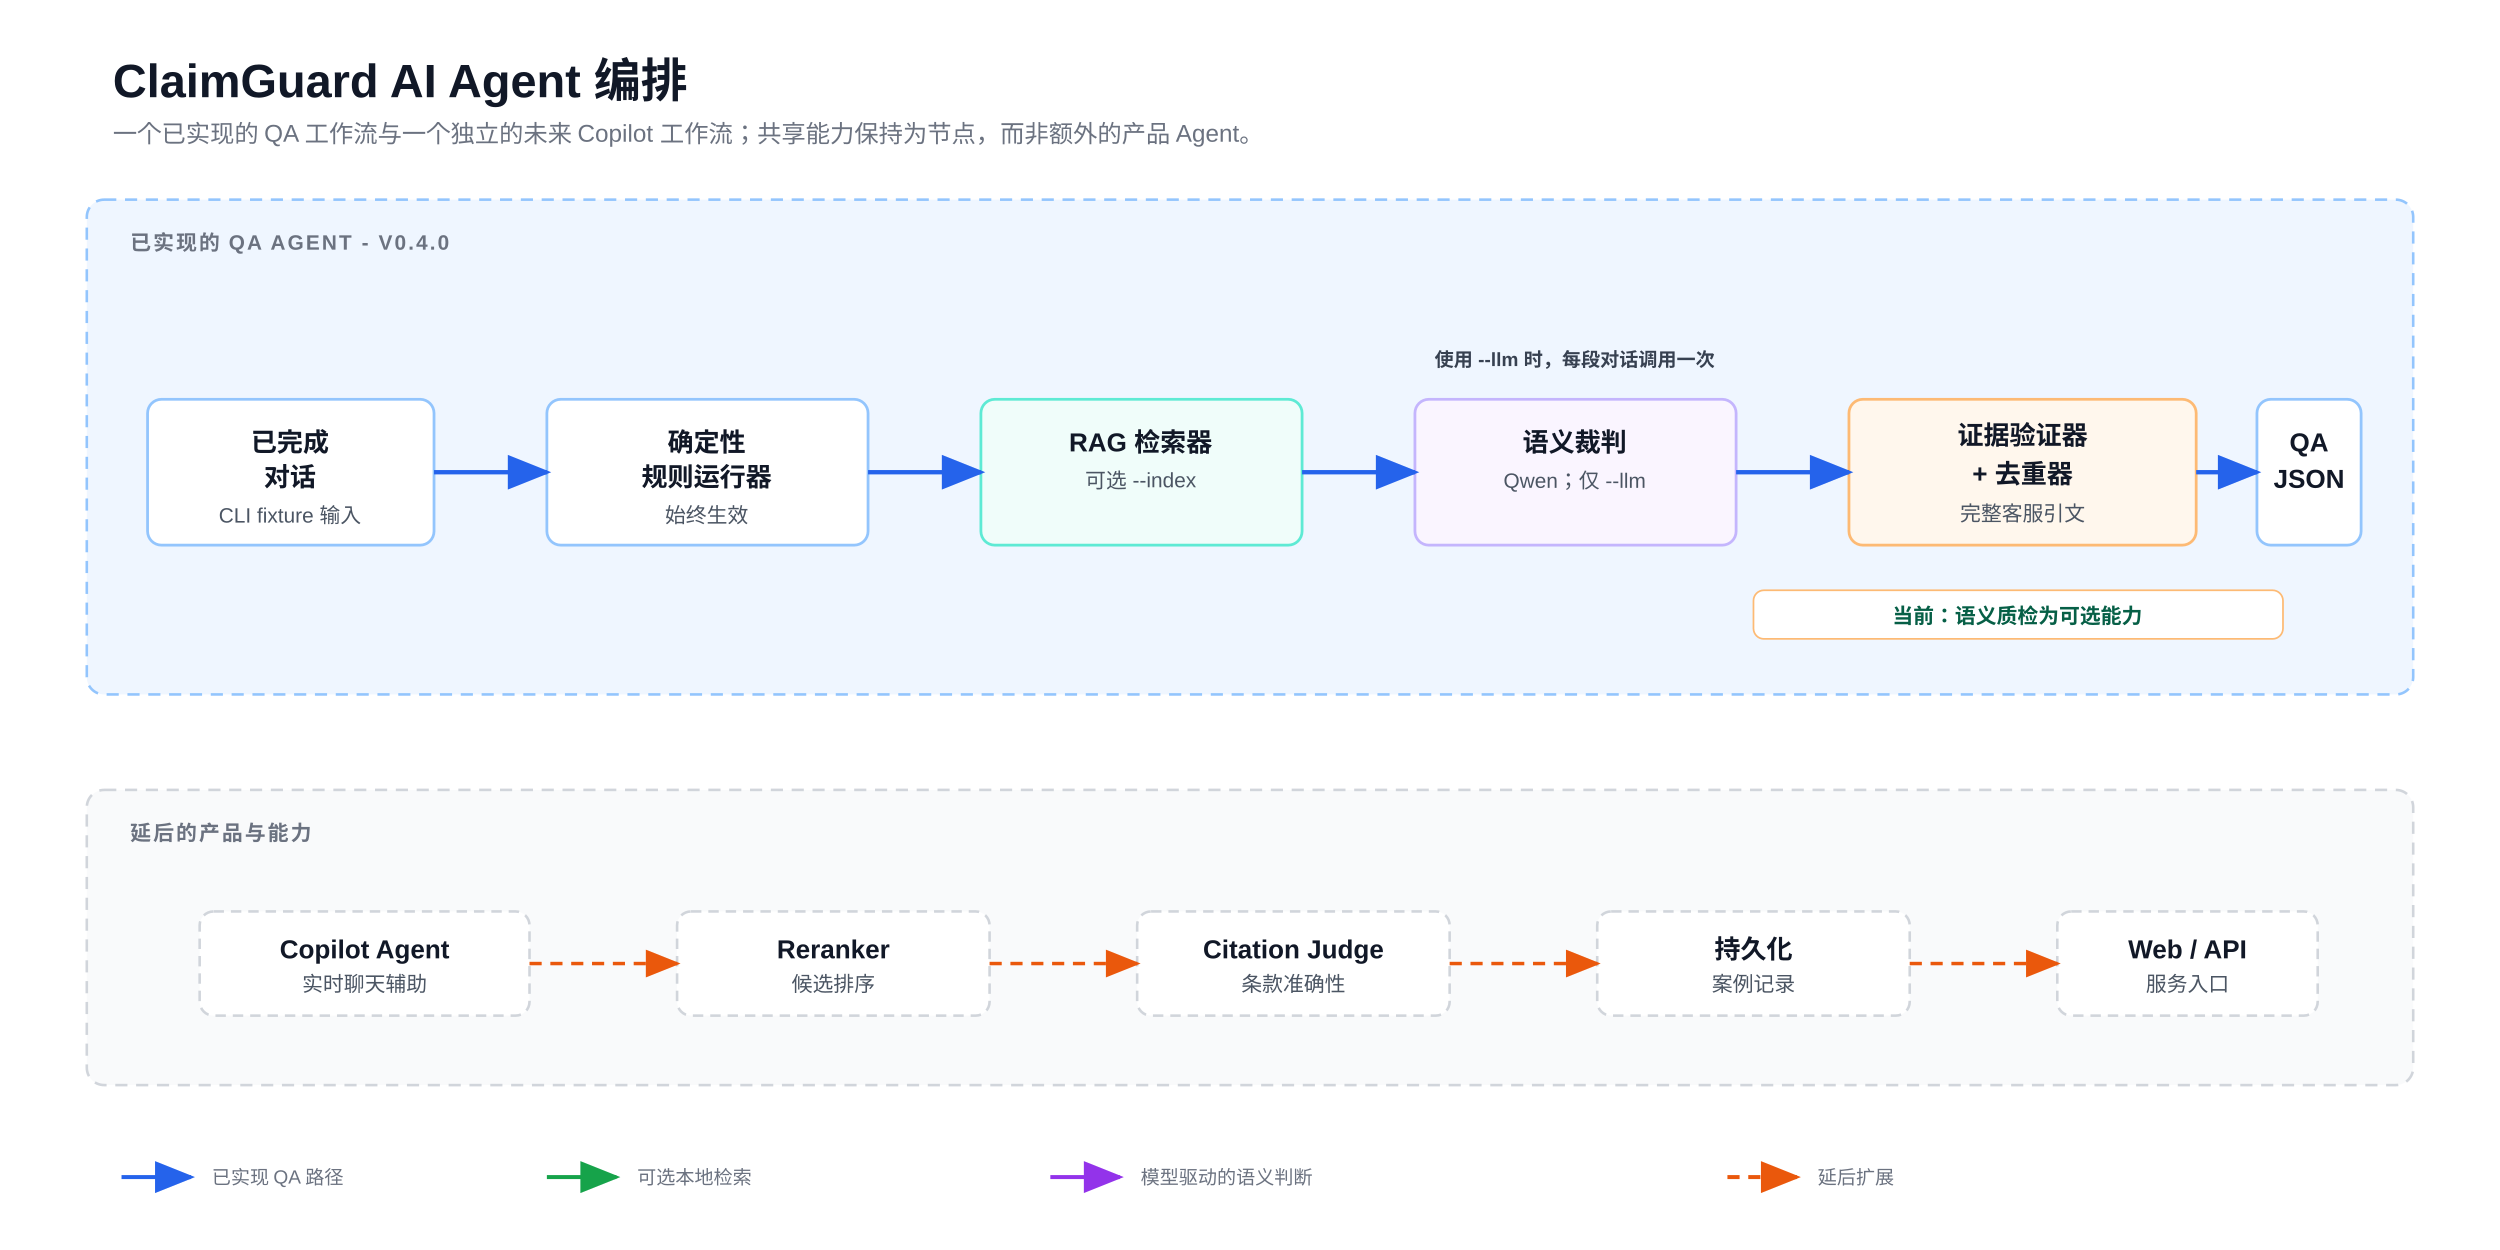
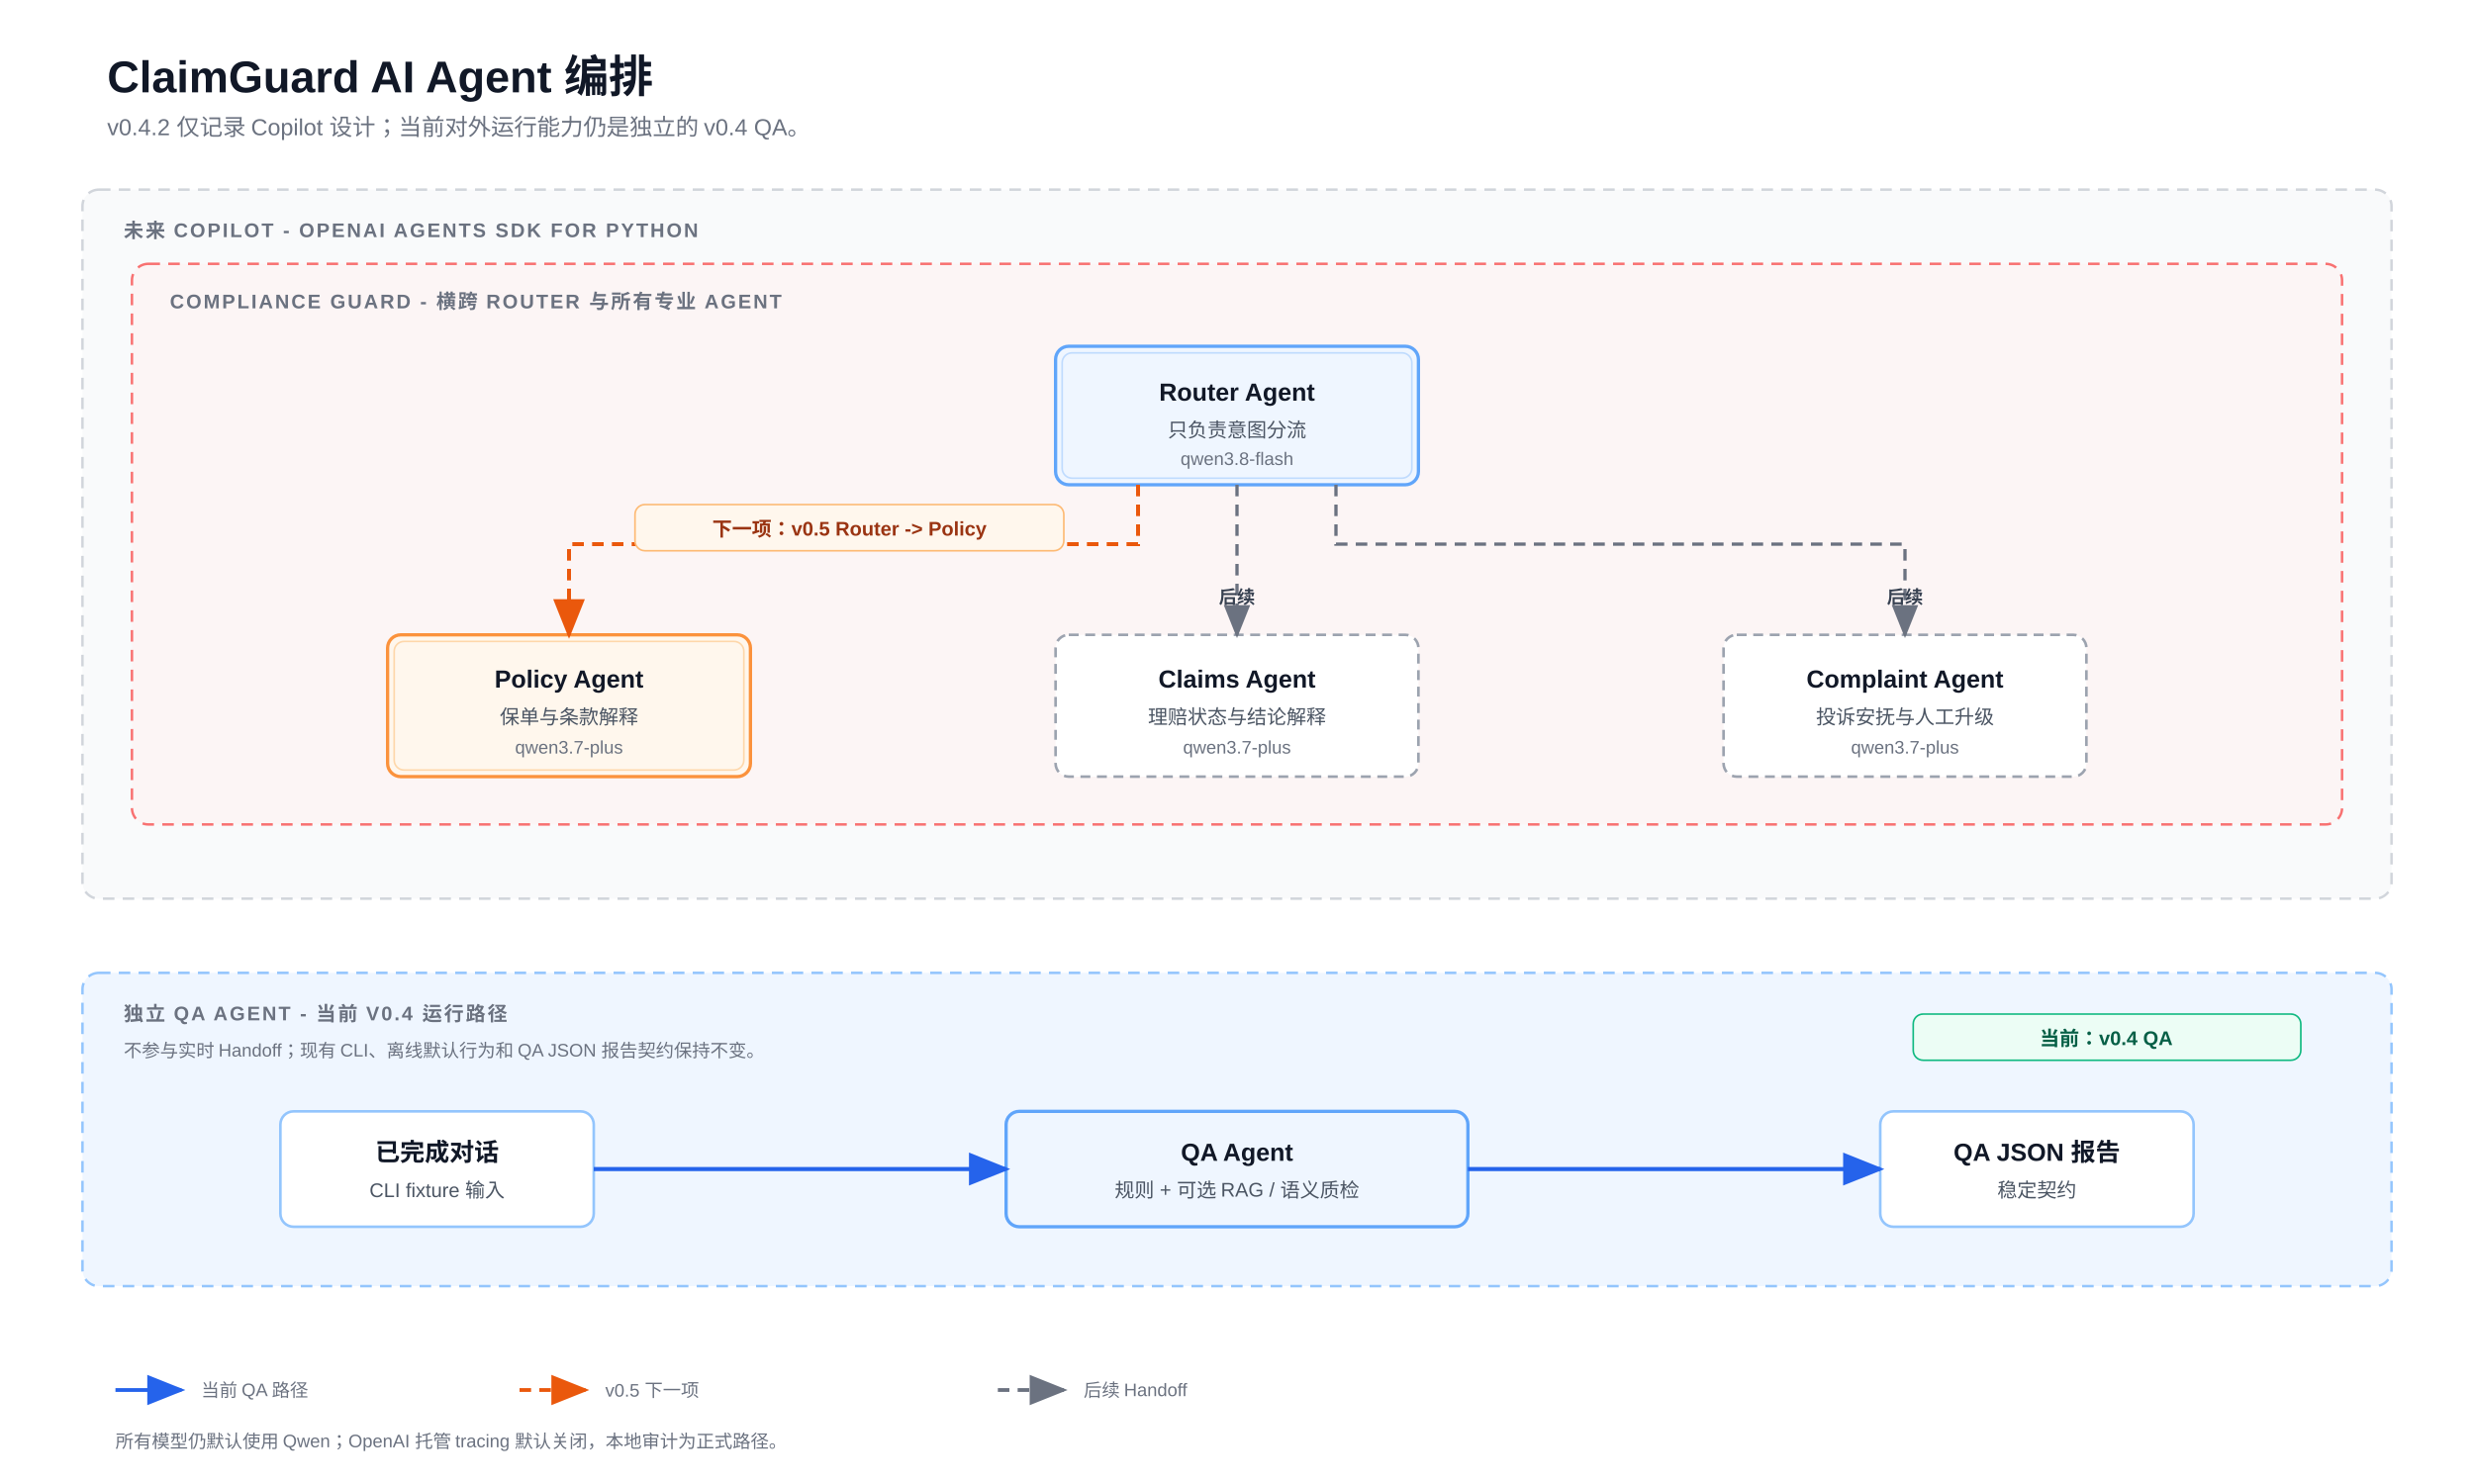
- <svg xmlns="http://www.w3.org/2000/svg" viewBox="0 0 1440 720" width="1440" height="720" role="img" aria-labelledby="title desc">
+ <svg xmlns="http://www.w3.org/2000/svg" viewBox="0 0 1500 900" width="1500" height="900" role="img" aria-labelledby="title desc">
  <style>
    text { font-family: 'Hiragino Sans GB', 'PingFang SC', 'Microsoft YaHei', Arial, sans-serif; }
    .title { fill: #111827; font-size: 27px; font-weight: 700; }
    .subtitle { fill: #6b7280; font-size: 14px; }
    .lane { fill: #6b7280; font-size: 12px; font-weight: 700; letter-spacing: 1.2px; }
    .node-title { fill: #111827; font-size: 15px; font-weight: 700; }
    .node-sub { fill: #4b5563; font-size: 12px; }
    .small { fill: #6b7280; font-size: 11px; }
    .edge-label { fill: #374151; font-size: 11px; font-weight: 600; }
    .current { fill: #065f46; font-size: 12px; font-weight: 700; }
+     .next { fill: #9a3412; font-size: 12px; font-weight: 700; }
  </style>
  <defs>
    <marker id="blue" markerWidth="10" markerHeight="8" refX="9" refY="4" orient="auto">
      <path d="M0,0 L10,4 L0,8 Z" fill="#2563eb" />
    </marker>
-     <marker id="green" markerWidth="10" markerHeight="8" refX="9" refY="4" orient="auto">
-       <path d="M0,0 L10,4 L0,8 Z" fill="#16a34a" />
-     </marker>
-     <marker id="purple" markerWidth="10" markerHeight="8" refX="9" refY="4" orient="auto">
-       <path d="M0,0 L10,4 L0,8 Z" fill="#9333ea" />
-     </marker>
    <marker id="orange" markerWidth="10" markerHeight="8" refX="9" refY="4" orient="auto">
      <path d="M0,0 L10,4 L0,8 Z" fill="#ea580c" />
    </marker>
+     <marker id="gray" markerWidth="10" markerHeight="8" refX="9" refY="4" orient="auto">
+       <path d="M0,0 L10,4 L0,8 Z" fill="#6b7280" />
+     </marker>
  </defs>
-   <rect width="1440" height="720" fill="#ffffff" />
+   <rect width="1500" height="900" fill="#ffffff" />
  <text x="65" y="56" class="title">ClaimGuard AI Agent 编排</text>
-   <text x="65" y="82" class="subtitle">一个已实现的 QA 工作流与一个独立的未来 Copilot 工作流；共享能力保持为节点，而非额外的产品 Agent。</text>
+   <text x="65" y="82" class="subtitle">v0.4.2 仅记录 Copilot 设计；当前对外运行能力仍是独立的 v0.4 QA。</text>
  <g data-graph-role="container">
-     <rect x="50" y="115" width="1340" height="285" rx="10" fill="#eff6ff" stroke="#93c5fd" stroke-width="1.5" stroke-dasharray="7 5" />
-     <text x="75" y="144" class="lane">已实现的 QA AGENT - V0.4.0</text>
+     <rect x="50" y="115" width="1400" height="430" rx="10" fill="#f9fafb" stroke="#d1d5db" stroke-width="1.5" stroke-dasharray="7 5" />
+     <text x="75" y="144" class="lane">未来 COPILOT - OPENAI AGENTS SDK FOR PYTHON</text>
+   </g>
+   <g data-graph-role="container">
+     <rect x="80" y="160" width="1340" height="340" rx="10" fill="#fef2f2" fill-opacity="0.6" stroke="#f87171" stroke-width="1.5" stroke-dasharray="7 5" />
+     <text x="103" y="187" class="lane">COMPLIANCE GUARD - 横跨 ROUTER 与所有专业 AGENT</text>
  </g>
  <g data-graph-role="node">
-     <rect x="85" y="230" width="165" height="84" rx="8" fill="#ffffff" stroke="#93c5fd" stroke-width="1.6" />
-     <text x="167" y="260" text-anchor="middle" class="node-title">已完成</text>
-     <text x="167" y="280" text-anchor="middle" class="node-title">对话</text>
-     <text x="167" y="301" text-anchor="middle" class="node-sub">CLI fixture 输入</text>
-     <rect x="315" y="230" width="185" height="84" rx="8" fill="#ffffff" stroke="#93c5fd" stroke-width="1.6" />
-     <text x="407" y="260" text-anchor="middle" class="node-title">确定性</text>
-     <text x="407" y="280" text-anchor="middle" class="node-title">规则运行器</text>
-     <text x="407" y="301" text-anchor="middle" class="node-sub">始终生效</text>
-     <rect x="565" y="230" width="185" height="84" rx="8" fill="#f0fdfa" stroke="#5eead4" stroke-width="1.6" />
-     <text x="657" y="260" text-anchor="middle" class="node-title">RAG 检索器</text>
-     <text x="657" y="281" text-anchor="middle" class="node-sub">可选 --index</text>
-     <rect x="815" y="230" width="185" height="84" rx="8" fill="#faf5ff" stroke="#c4b5fd" stroke-width="1.6" />
-     <text x="907" y="260" text-anchor="middle" class="node-title">语义裁判</text>
-     <text x="907" y="281" text-anchor="middle" class="node-sub">Qwen；仅 --llm</text>
-     <rect x="1065" y="230" width="200" height="84" rx="8" fill="#fff7ed" stroke="#fdba74" stroke-width="1.6" />
-     <text x="1165" y="256" text-anchor="middle" class="node-title">证据验证器</text>
-     <text x="1165" y="278" text-anchor="middle" class="node-title">+ 去重器</text>
-     <text x="1165" y="300" text-anchor="middle" class="node-sub">完整客服引文</text>
-     <rect x="1300" y="230" width="60" height="84" rx="8" fill="#ffffff" stroke="#93c5fd" stroke-width="1.6" />
-     <text x="1330" y="260" text-anchor="middle" class="node-title">QA</text>
-     <text x="1330" y="281" text-anchor="middle" class="node-title">JSON</text>
+     <rect x="640" y="210" width="220" height="84" rx="8" fill="#eff6ff" stroke="#60a5fa" stroke-width="2" />
+     <rect x="644" y="214" width="212" height="76" rx="6" fill="none" stroke="#bfdbfe" stroke-width="1" />
+     <text x="750" y="243" text-anchor="middle" class="node-title">Router Agent</text>
+     <text x="750" y="265" text-anchor="middle" class="node-sub">只负责意图分流</text>
+     <text x="750" y="282" text-anchor="middle" class="small">qwen3.8-flash</text>
+     <rect x="235" y="385" width="220" height="86" rx="8" fill="#fff7ed" stroke="#fb923c" stroke-width="2" />
+     <rect x="239" y="389" width="212" height="78" rx="6" fill="none" stroke="#fed7aa" stroke-width="1" />
+     <text x="345" y="417" text-anchor="middle" class="node-title">Policy Agent</text>
+     <text x="345" y="439" text-anchor="middle" class="node-sub">保单与条款解释</text>
+     <text x="345" y="457" text-anchor="middle" class="small">qwen3.7-plus</text>
+     <rect x="640" y="385" width="220" height="86" rx="8" fill="#ffffff" stroke="#9ca3af" stroke-width="1.6" stroke-dasharray="6 4" />
+     <text x="750" y="417" text-anchor="middle" class="node-title">Claims Agent</text>
+     <text x="750" y="439" text-anchor="middle" class="node-sub">理赔状态与结论解释</text>
+     <text x="750" y="457" text-anchor="middle" class="small">qwen3.7-plus</text>
+     <rect x="1045" y="385" width="220" height="86" rx="8" fill="#ffffff" stroke="#9ca3af" stroke-width="1.6" stroke-dasharray="6 4" />
+     <text x="1155" y="417" text-anchor="middle" class="node-title">Complaint Agent</text>
+     <text x="1155" y="439" text-anchor="middle" class="node-sub">投诉安抚与人工升级</text>
+     <text x="1155" y="457" text-anchor="middle" class="small">qwen3.7-plus</text>
  </g>
-   <path data-graph-role="edge" d="M250 272 H315" fill="none" stroke="#2563eb" stroke-width="2.5" marker-end="url(#blue)" />
-   <path data-graph-role="edge" d="M500 272 H565" fill="none" stroke="#2563eb" stroke-width="2.5" marker-end="url(#blue)" />
-   <path data-graph-role="edge" d="M750 272 H815" fill="none" stroke="#2563eb" stroke-width="2.5" marker-end="url(#blue)" />
-   <path data-graph-role="edge" d="M1000 272 H1065" fill="none" stroke="#2563eb" stroke-width="2.5" marker-end="url(#blue)" />
-   <path data-graph-role="edge" d="M1265 272 H1300" fill="none" stroke="#2563eb" stroke-width="2.5" marker-end="url(#blue)" />
-   <text x="907" y="211" text-anchor="middle" class="edge-label">使用 --llm 时，每段对话调用一次</text>
-   <rect x="1010" y="340" width="305" height="28" rx="6" fill="#ffffff" stroke="#fdba74" />
-   <text x="1162" y="359" text-anchor="middle" class="current">当前：语义质检为可选能力</text>
+   <path data-graph-role="edge" d="M690 294 V330 H345 V385" fill="none" stroke="#ea580c" stroke-width="2.4" stroke-dasharray="7 5" marker-end="url(#orange)" />
+   <path data-graph-role="edge" d="M750 294 V385" fill="none" stroke="#6b7280" stroke-width="2" stroke-dasharray="7 5" marker-end="url(#gray)" />
+   <path data-graph-role="edge" d="M810 294 V330 H1155 V385" fill="none" stroke="#6b7280" stroke-width="2" stroke-dasharray="7 5" marker-end="url(#gray)" />
+   <rect x="385" y="306" width="260" height="28" rx="6" fill="#fff7ed" stroke="#fdba74" />
+   <text x="515" y="325" text-anchor="middle" class="next">下一项：v0.5 Router -&gt; Policy</text>
+   <text x="750" y="366" text-anchor="middle" class="edge-label">后续</text>
+   <text x="1155" y="366" text-anchor="middle" class="edge-label">后续</text>
  <g data-graph-role="container">
-     <rect x="50" y="455" width="1340" height="170" rx="10" fill="#f9fafb" stroke="#d1d5db" stroke-width="1.5" stroke-dasharray="7 5" />
-     <text x="75" y="484" class="lane">延后的产品与能力</text>
+     <rect x="50" y="590" width="1400" height="190" rx="10" fill="#eff6ff" stroke="#93c5fd" stroke-width="1.5" stroke-dasharray="7 5" />
+     <text x="75" y="619" class="lane">独立 QA AGENT - 当前 V0.4 运行路径</text>
+     <text x="75" y="641" class="small">不参与实时 Handoff；现有 CLI、离线默认行为和 QA JSON 报告契约保持不变。</text>
  </g>
  <g data-graph-role="node">
-     <rect x="115" y="525" width="190" height="60" rx="8" fill="#ffffff" stroke="#d1d5db" stroke-width="1.5" stroke-dasharray="6 4" />
-     <text x="210" y="552" text-anchor="middle" class="node-title">Copilot Agent</text>
-     <text x="210" y="571" text-anchor="middle" class="node-sub">实时聊天辅助</text>
-     <rect x="390" y="525" width="180" height="60" rx="8" fill="#ffffff" stroke="#d1d5db" stroke-width="1.5" stroke-dasharray="6 4" />
-     <text x="480" y="552" text-anchor="middle" class="node-title">Reranker</text>
-     <text x="480" y="571" text-anchor="middle" class="node-sub">候选排序</text>
-     <rect x="655" y="525" width="180" height="60" rx="8" fill="#ffffff" stroke="#d1d5db" stroke-width="1.5" stroke-dasharray="6 4" />
-     <text x="745" y="552" text-anchor="middle" class="node-title">Citation Judge</text>
-     <text x="745" y="571" text-anchor="middle" class="node-sub">条款准确性</text>
-     <rect x="920" y="525" width="180" height="60" rx="8" fill="#ffffff" stroke="#d1d5db" stroke-width="1.5" stroke-dasharray="6 4" />
-     <text x="1010" y="552" text-anchor="middle" class="node-title">持久化</text>
-     <text x="1010" y="571" text-anchor="middle" class="node-sub">案例记录</text>
-     <rect x="1185" y="525" width="150" height="60" rx="8" fill="#ffffff" stroke="#d1d5db" stroke-width="1.5" stroke-dasharray="6 4" />
-     <text x="1260" y="552" text-anchor="middle" class="node-title">Web / API</text>
-     <text x="1260" y="571" text-anchor="middle" class="node-sub">服务入口</text>
+     <rect x="170" y="674" width="190" height="70" rx="8" fill="#ffffff" stroke="#93c5fd" stroke-width="1.6" />
+     <text x="265" y="704" text-anchor="middle" class="node-title">已完成对话</text>
+     <text x="265" y="726" text-anchor="middle" class="node-sub">CLI fixture 输入</text>
+     <rect x="610" y="674" width="280" height="70" rx="8" fill="#eff6ff" stroke="#60a5fa" stroke-width="2" />
+     <text x="750" y="704" text-anchor="middle" class="node-title">QA Agent</text>
+     <text x="750" y="726" text-anchor="middle" class="node-sub">规则 + 可选 RAG / 语义质检</text>
+     <rect x="1140" y="674" width="190" height="70" rx="8" fill="#ffffff" stroke="#93c5fd" stroke-width="1.6" />
+     <text x="1235" y="704" text-anchor="middle" class="node-title">QA JSON 报告</text>
+     <text x="1235" y="726" text-anchor="middle" class="node-sub">稳定契约</text>
  </g>
-   <path data-graph-role="edge" d="M305 555 H390" fill="none" stroke="#ea580c" stroke-width="2" stroke-dasharray="7 5" marker-end="url(#orange)" />
-   <path data-graph-role="edge" d="M570 555 H655" fill="none" stroke="#ea580c" stroke-width="2" stroke-dasharray="7 5" marker-end="url(#orange)" />
-   <path data-graph-role="edge" d="M835 555 H920" fill="none" stroke="#ea580c" stroke-width="2" stroke-dasharray="7 5" marker-end="url(#orange)" />
-   <path data-graph-role="edge" d="M1100 555 H1185" fill="none" stroke="#ea580c" stroke-width="2" stroke-dasharray="7 5" marker-end="url(#orange)" />
-   <g data-graph-role="legend" transform="translate(70,670)">
+   <path data-graph-role="edge" d="M360 709 H610" fill="none" stroke="#2563eb" stroke-width="2.5" marker-end="url(#blue)" />
+   <path data-graph-role="edge" d="M890 709 H1140" fill="none" stroke="#2563eb" stroke-width="2.5" marker-end="url(#blue)" />
+   <rect x="1160" y="615" width="235" height="28" rx="6" fill="#ecfdf5" stroke="#10b981" />
+   <text x="1277" y="634" text-anchor="middle" class="current">当前：v0.4 QA</text>
+   <g data-graph-role="legend" transform="translate(70,835)">
    <line x1="0" y1="8" x2="40" y2="8" stroke="#2563eb" stroke-width="2.3" marker-end="url(#blue)" />
-     <text x="52" y="12" class="small">已实现 QA 路径</text>
-     <line x1="245" y1="8" x2="285" y2="8" stroke="#16a34a" stroke-width="2.3" marker-end="url(#green)" />
-     <text x="297" y="12" class="small">可选本地检索</text>
-     <line x1="535" y1="8" x2="575" y2="8" stroke="#9333ea" stroke-width="2.3" marker-end="url(#purple)" />
-     <text x="587" y="12" class="small">模型驱动的语义判断</text>
-     <line x1="925" y1="8" x2="965" y2="8" stroke="#ea580c" stroke-width="2.3" stroke-dasharray="7 5" marker-end="url(#orange)" />
-     <text x="977" y="12" class="small">延后扩展</text>
+     <text x="52" y="12" class="small">当前 QA 路径</text>
+     <line x1="245" y1="8" x2="285" y2="8" stroke="#ea580c" stroke-width="2.3" stroke-dasharray="7 5" marker-end="url(#orange)" />
+     <text x="297" y="12" class="small">v0.5 下一项</text>
+     <line x1="535" y1="8" x2="575" y2="8" stroke="#6b7280" stroke-width="2.3" stroke-dasharray="7 5" marker-end="url(#gray)" />
+     <text x="587" y="12" class="small">后续 Handoff</text>
  </g>
+   <text x="70" y="878" class="small">所有模型仍默认使用 Qwen；OpenAI 托管 tracing 默认关闭，本地审计为正式路径。</text>
</svg>
